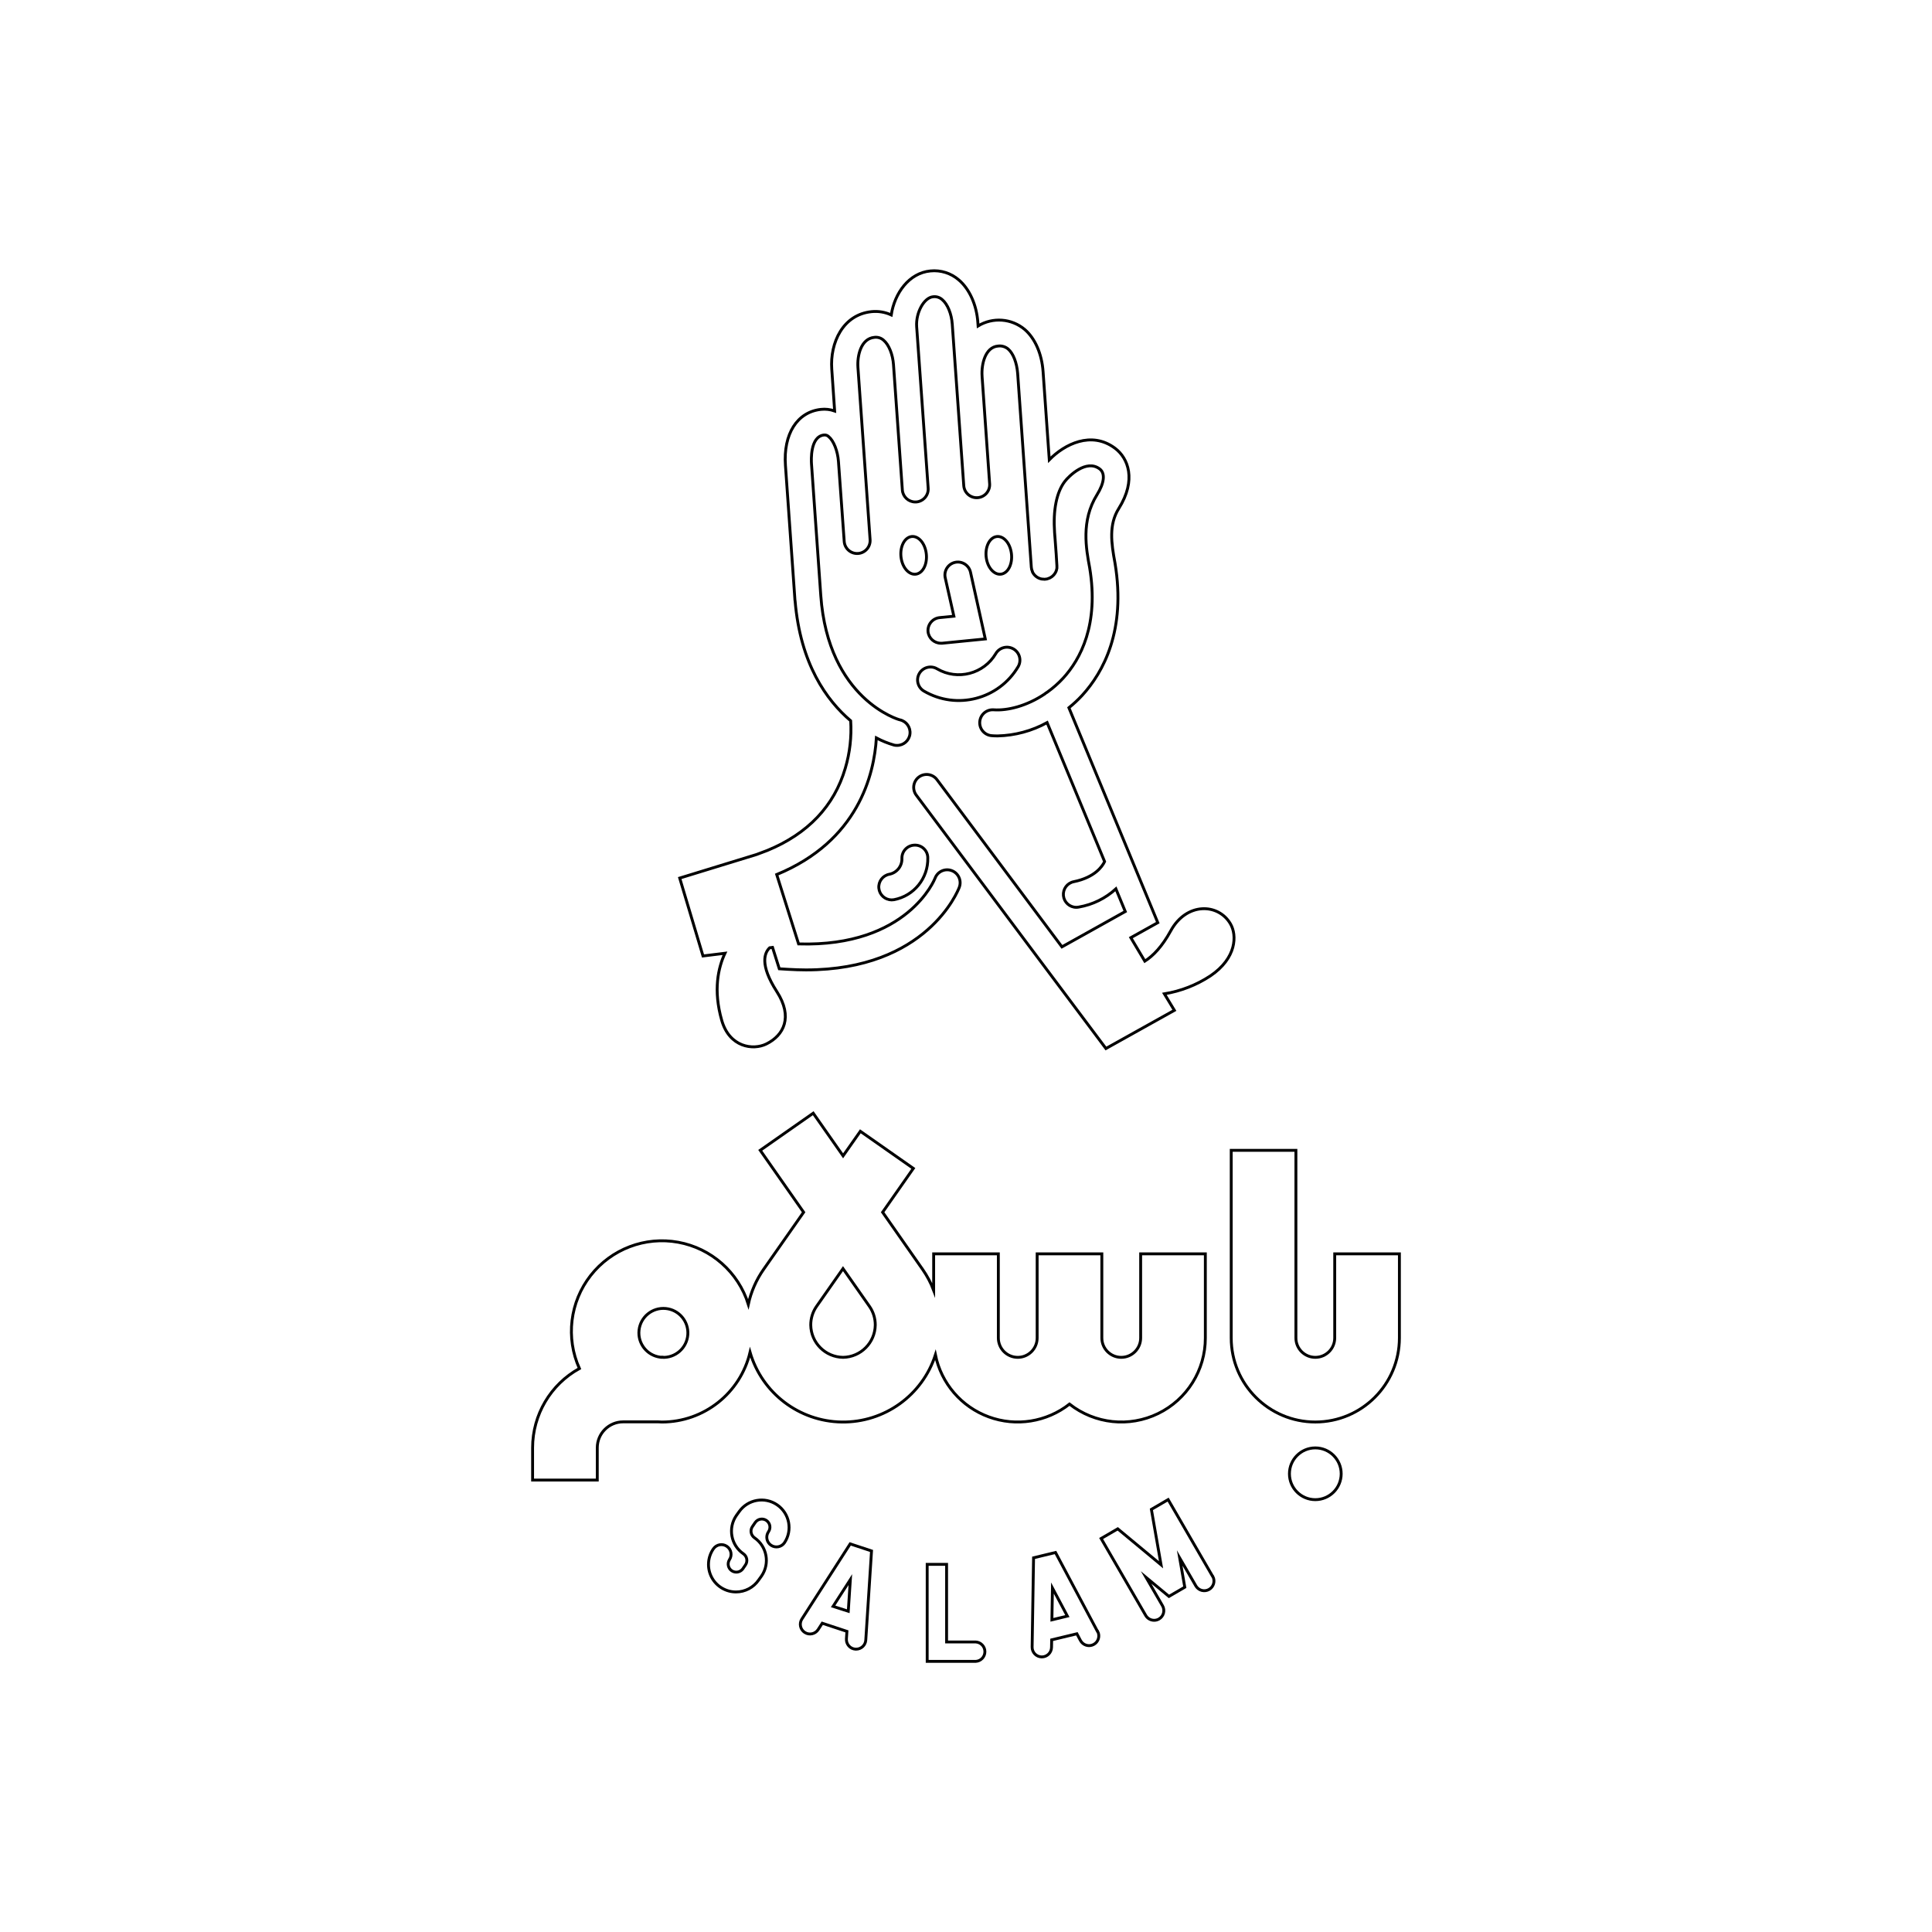
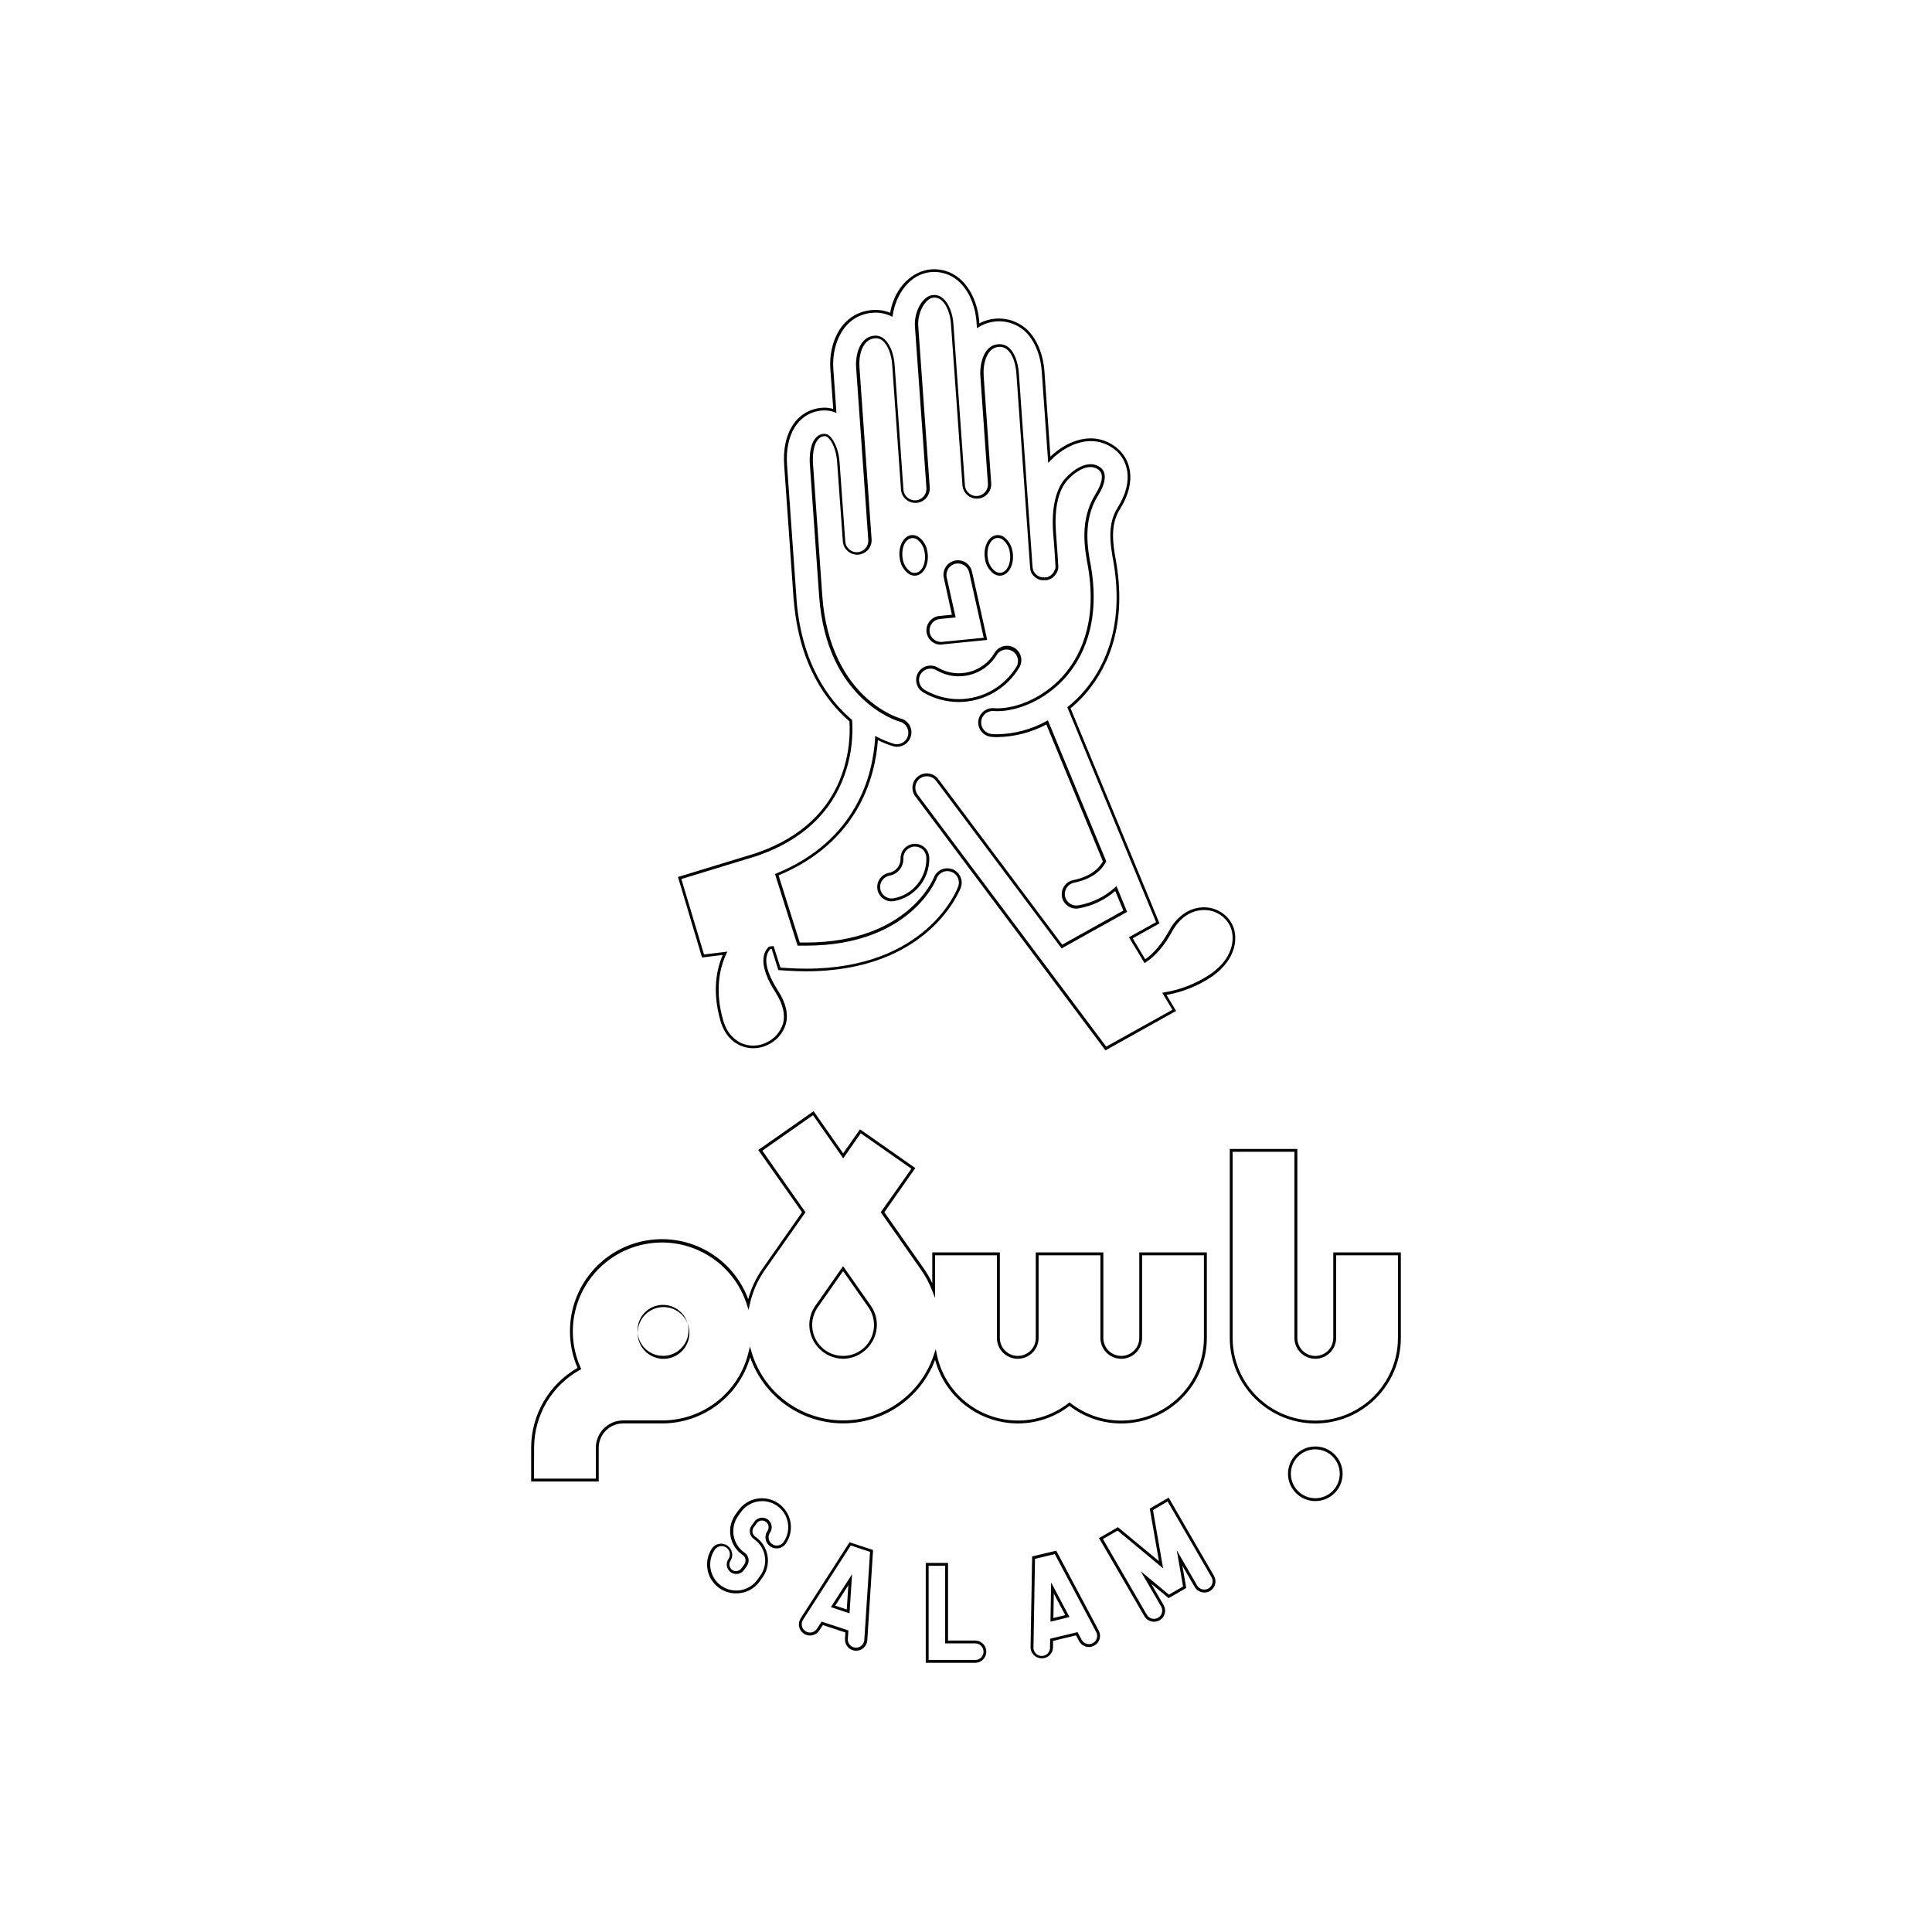
<svg xmlns="http://www.w3.org/2000/svg" viewBox="0 0 672 672">
-   <defs>
-     <style>.cls-1{fill:none;stroke:#000;stroke-miterlimit:10;}</style>
-   </defs>
  <g id="Layer_1" data-name="Layer 1">
-     <path class="cls-1" d="M428,321.37c-4.18-7.25-15.31-7.64-20.8,2.42-3,5.49-6.12,8.68-9,10.53l-4.87-8.17,9.38-5.23-30.92-74.75a43.55,43.55,0,0,0,4.61-4.3c7.36-8.05,15.32-22.56,11.43-46-1.34-7.12-2.17-13.47,1.31-19,6.27-10,3.23-17.54-1.28-20.94-8.25-6.2-17.64-1.4-22.89,4l-2.16-30.68c-.44-6.17-2.76-11.51-6.37-14.64a13.93,13.93,0,0,0-16.23-1.24l-.09-1.25c-.43-6.08-2.91-11.6-6.64-14.77a13.06,13.06,0,0,0-9.83-3.11c-7.51.69-12.5,7.78-13.65,15.3a13.16,13.16,0,0,0-6.84-1.14c-9.95,1-14.5,10.78-13.85,20l1,14.55a10.82,10.82,0,0,0-4.81-.55c-8.24.92-13.08,8.57-12.3,19.49l3.24,45.91h0l.06.92a2.56,2.56,0,0,0,.05.27c1.84,21.92,10.94,34.59,19.34,41.72a47.5,47.5,0,0,1-1.87,16.48C290.17,280.35,281,290,266.92,295.8l-3.77,1.42-26.73,8.2,8.1,27.09,7.64-.94c-2.33,5-4.15,12.78-1.12,23.34,2.69,9.38,10.9,10.48,15.51,8.21,6.09-3,9.35-9.36,3.66-18.2-6.1-9.46-4.26-13.59-2.5-15.26l1-.13,2.35,7.44,3.09.19q3.21.19,6.2.2c42,0,52.86-27.51,53.32-28.74a4.5,4.5,0,0,0-8.43-3.16c-.09.24-9.49,24-47.47,22.86l-3.67-11.62-3.94-12.51,0,0c28.38-11.68,33.9-34.78,34.67-47.52a31.65,31.65,0,0,0,6.15,2.49,4,4,0,0,0,1,.11,4.5,4.5,0,0,0,1-8.9c-.25,0-24.93-7.08-27.49-43.23l-3.24-45.91c-.06-1-.52-9.38,4.33-9.92a2,2,0,0,1,1.67.57c1.73,1.44,3.13,5,3.39,8.68l2,27.77a4.5,4.5,0,0,0,9-.63l-1.62-22.94h0l-2.61-37c-.28-3.94,1-10,5.73-10.42a4,4,0,0,1,3.2,1c1.84,1.55,3.19,4.92,3.45,8.56,0,0,0,0,0,.06l3.07,43.46a4.5,4.5,0,0,0,4.48,4.18h.32a4.5,4.5,0,0,0,4.18-4.8l-4-56.17c-.34-4.86,2.54-10.12,5.71-10.41a4,4,0,0,1,3.18,1c1.87,1.58,3.24,4.94,3.49,8.54l4,56.16a4.5,4.5,0,1,0,9-.63l-2.63-37.38a.66.66,0,0,1,0-.14c-.27-3.85,1-10.08,5.62-10.41a4.49,4.49,0,0,1,3.47,1.06c1.77,1.53,3,4.78,3.29,8.47l3.95,56h0v.06l.8,11.36a4.33,4.33,0,0,0,.08.5c0,.1,0,.21.06.31a4.26,4.26,0,0,0,.25.71l0,.09a4.51,4.51,0,0,0,3.32,2.5,1.64,1.64,0,0,0,.22,0,4.8,4.8,0,0,0,.52.05h.33l.39-.06c.15,0,.3,0,.44-.08s.27-.1.41-.15a3,3,0,0,0,.42-.16,2.67,2.67,0,0,0,.36-.22c.13-.08.26-.15.38-.24a2.7,2.7,0,0,0,.31-.28c.11-.1.22-.19.32-.3l.25-.33c.09-.12.18-.24.26-.37s.13-.25.19-.37.13-.27.18-.41a3.39,3.39,0,0,0,.11-.43,3.2,3.2,0,0,0,.1-.42,2.58,2.58,0,0,0,0-.48,2.36,2.36,0,0,0,0-.37c-.07-1.86-.39-6-.61-9l-.2-2.57v0c-.55-7.83.68-14,3.55-17.77,1.38-1.81,7.47-7.87,12.13-4.36,2,1.5,1.65,4.86-.93,9-5.62,9-3.76,18.9-2.55,25.36,3.29,19.82-3.19,31.82-9.2,38.4a36.46,36.46,0,0,1-5.59,4.93,4.23,4.23,0,0,0-.88.62c-6.22,4.17-12.9,5.82-17.72,5.48a4.5,4.5,0,1,0-.67,9c.69.06,1.38.08,2.08.08a37.48,37.48,0,0,0,17.18-4.63l20,48.34c-.81,1.7-3.42,5.52-10.74,7a4.5,4.5,0,0,0,.88,8.91,4.58,4.58,0,0,0,.9-.09,25.47,25.47,0,0,0,12.89-6.33l3.26,7.88-2.62,1.46h0l-11.89,6.64-7.52,4.19L326,271.31a4.5,4.5,0,1,0-7.2,5.39l42.64,57h0l23.23,31,23.81-13.28L405,345.68a41.19,41.19,0,0,0,16-6.24C430.18,333.23,430.27,325.27,428,321.37Z" />
-     <path class="cls-1" d="M313.71,298.53a5.41,5.41,0,0,1-4.39,5.56,4.5,4.5,0,0,0,.81,8.92,4.62,4.62,0,0,0,.82-.07,14.44,14.44,0,0,0,11.76-14.56,4.42,4.42,0,0,0-4.57-4.42A4.5,4.5,0,0,0,313.71,298.53Z" />
-     <path class="cls-1" d="M316.64,186.71c-2.38.65-3.79,4.06-3.16,7.63s3.09,5.93,5.47,5.29,3.79-4,3.15-7.62S319,186.07,316.64,186.71Z" />
-     <path class="cls-1" d="M348.57,199.63c2.38-.64,3.79-4,3.15-7.62s-3.08-5.94-5.46-5.3-3.79,4.06-3.16,7.63S346.19,200.27,348.57,199.63Z" />
-     <path class="cls-1" d="M322.79,219.67a4.49,4.49,0,0,0,4.47,4.06l.45,0,15-1.49L337.56,199a4.5,4.5,0,1,0-8.78,2l3,13.33-4.92.49A4.5,4.5,0,0,0,322.79,219.67Z" />
-     <path class="cls-1" d="M319.78,234.22a4.5,4.5,0,0,0,1.59,6.16,24,24,0,0,0,32.76-8.48,4.5,4.5,0,0,0-7.76-4.57,14.94,14.94,0,0,1-20.43,5.3A4.5,4.5,0,0,0,319.78,234.22Z" />
-     <path class="cls-1" d="M381.72,567.42,367.13,540l-7.63,1.84L359,572.88a3.38,3.38,0,0,0,3.32,3.44h.06a3.38,3.38,0,0,0,3.37-3.32l.05-2.62,8.77-2.11,1.23,2.32a3.38,3.38,0,0,0,6-3.17Zm-15.84-4,.19-11.06,5.19,9.76Z" />
-     <path class="cls-1" d="M421.82,548.36,406.31,521.6,400.48,525l3.36,19.27-15.06-12.5L383,535.13l15.51,26.77a3.38,3.38,0,0,0,2.93,1.68,3.31,3.31,0,0,0,1.68-.45,3.36,3.36,0,0,0,1.23-4.61l-5.7-9.84,7.94,6.59,5.51-3.2-1.77-10.16,5.7,9.84a3.38,3.38,0,0,0,5.84-3.39Z" />
-     <path class="cls-1" d="M339.38,571.12H329.25v-27H322.5v33.75h16.88a3.38,3.38,0,0,0,0-6.75Z" />
-     <path class="cls-1" d="M295.71,537l-16.8,26.15a3.37,3.37,0,1,0,5.67,3.65l1.42-2.2,8.58,2.83-.17,2.61a3.36,3.36,0,0,0,3.15,3.58h.22a3.37,3.37,0,0,0,3.36-3.16l2-31Zm-5.94,21.74,6-9.31-.72,11Z" />
-     <path class="cls-1" d="M256,553.72a9.55,9.55,0,0,1-7.86-15,3.37,3.37,0,1,1,5.55,3.83,2.82,2.82,0,0,0,4.64,3.19l.95-1.39a2.81,2.81,0,0,0-.72-3.91,9.57,9.57,0,0,1-2.44-13.3l1-1.39a9.56,9.56,0,0,1,15.74,10.85,3.37,3.37,0,1,1-5.56-3.82,2.82,2.82,0,0,0,.46-2.11,2.86,2.86,0,0,0-1.17-1.81,2.82,2.82,0,0,0-3.92.72l-.95,1.39a2.76,2.76,0,0,0-.45,2.1,2.8,2.8,0,0,0,1.16,1.81,9.57,9.57,0,0,1,2.45,13.3l-1,1.39A9.54,9.54,0,0,1,256,553.72Z" />
-     <circle class="cls-1" cx="457.5" cy="512.62" r="9" />
-     <path class="cls-1" d="M464.25,436.12v29.25a6.75,6.75,0,0,1-13.5,0V400.12h-22.5v65.24a29.25,29.25,0,0,0,58.5,0V436.12Z" />
-     <path class="cls-1" d="M396.75,465.37a6.75,6.75,0,0,1-13.5,0V436.12h-22.5v29.25a6.75,6.75,0,0,1-13.5,0V436.12h-22.5v12.66a33.72,33.72,0,0,0-3.85-7.26h0L307,421.65l10.68-15.25-18.43-12.91-6,8.54L282.86,387.2l-18.43,12.9,15.09,21.55L265.6,441.52h0a33.56,33.56,0,0,0-5.31,12.13A31.49,31.49,0,1,0,201.53,476a31.51,31.51,0,0,0-16.28,27.56v11.25h22.5V503.56a9,9,0,0,1,9-9H229c.42,0,.84.06,1.26.06a31.52,31.52,0,0,0,30.63-24.26,33.73,33.73,0,0,0,64.47.9A29.2,29.2,0,0,0,372,488.38a29.21,29.21,0,0,0,47.25-23V436.12h-22.5Zm-166.5,6.75v-.06h-.63a8.52,8.52,0,1,1,.63.06Zm63,0A11.4,11.4,0,0,1,282,460.87a11.19,11.19,0,0,1,2-6.45l9.22-13.16,9.22,13.16a11.19,11.19,0,0,1,2,6.45A11.4,11.4,0,0,1,293.25,472.12Z" />
+     <path d="M384.5,365.35,318.37,277a5,5,0,0,1,1-7,5,5,0,0,1,7,1l43.1,57.58,21.26-11.85-2.82-6.8a26.44,26.44,0,0,1-12.61,6,4.68,4.68,0,0,1-1,.1,5,5,0,0,1-1-9.9c6.87-1.39,9.44-4.89,10.3-6.53L363.94,252A37.6,37.6,0,0,1,347,256.38c-.73,0-1.44,0-2.12-.08a5,5,0,0,1-2.9-8.77,4.94,4.94,0,0,1,3.65-1.2c5.28.38,11.8-1.64,17.4-5.4a4.45,4.45,0,0,1,.92-.64,35.19,35.19,0,0,0,5.46-4.83c5.94-6.5,12.33-18.36,9.08-38-1.24-6.59-3.11-16.56,2.61-25.71,2.43-3.88,2.83-7,1.06-8.32-4.33-3.26-10.12,2.53-11.43,4.26-2.8,3.7-4,9.72-3.45,17.43l.2,2.72c.23,3,.54,7,.61,8.86a1.41,1.41,0,0,1,0,.29v.24c0,.13,0,.27,0,.41s-.05.24-.08.37l-.06.21c0,.13-.06.25-.1.37a2.83,2.83,0,0,1-.16.36l-.09.19a3.18,3.18,0,0,1-.16.32,3.88,3.88,0,0,1-.23.33l-.12.16a3,3,0,0,1-.22.28,3.7,3.7,0,0,1-.28.28l-.15.13a2,2,0,0,1-.27.24,2.2,2.2,0,0,1-.32.21l-.18.11-.32.19-.36.15-.2.07-.36.12-.38.07-.23,0-.32,0h-.36a3.55,3.55,0,0,1-.46,0l-.12,0-.25,0a5,5,0,0,1-3.68-2.79l0-.1a5,5,0,0,1-.28-.79,2,2,0,0,1,0-.24l0-.23a3.07,3.07,0,0,1-.07-.42l-4.76-67.43c-.25-3.57-1.44-6.68-3.11-8.13a4,4,0,0,0-3.11-1c-4.24.31-5.42,6.23-5.16,9.88v.15l2.63,37.38a5,5,0,0,1-10,.7l-4-56.17c-.24-3.47-1.54-6.69-3.31-8.19a3.55,3.55,0,0,0-2.81-.89c-2.88.27-5.58,5.35-5.26,9.89l4,56.16a5,5,0,0,1-4.64,5.34h-.36a5,5,0,0,1-5-4.64l-3.07-43.46c-.25-3.58-1.54-6.81-3.28-8.28a3.57,3.57,0,0,0-2.83-.86c-4.36.41-5.54,6.14-5.28,9.88l4.23,60a5,5,0,0,1-10,.71l-2-27.77c-.25-3.54-1.57-7-3.21-8.34a1.51,1.51,0,0,0-1.28-.45c-4.48.5-3.92,9-3.9,9.38L286,207.08c1.31,18.46,8.52,29.08,14.35,34.73,6.52,6.33,12.7,8,12.76,8.06a5,5,0,0,1,3.8,5.95,5,5,0,0,1-4.88,3.93,4.83,4.83,0,0,1-1.08-.12,29.75,29.75,0,0,1-5.59-2.2c-.95,12.93-6.8,35.44-34.55,47.05l7.37,23.35,2.15,0c35.44,0,44.4-22.34,44.48-22.57a5,5,0,0,1,9.37,3.51c-.45,1.19-11.37,29.07-53.79,29.07-2,0-4.1-.07-6.23-.2l-3.43-.21-2.33-7.37-.44.05c-1.55,1.58-3.11,5.52,2.69,14.52,2.73,4.24,3.63,8.16,2.66,11.65a11.69,11.69,0,0,1-6.52,7.27,11.26,11.26,0,0,1-9.32.09c-2.31-1-5.39-3.35-6.89-8.61-2.95-10.29-1.3-18,.79-22.88l-7.19.89-8.36-28L263,296.74l3.74-1.41c13.94-5.75,23-15.28,26.86-28.33a46.76,46.76,0,0,0,1.86-16.1c-7.82-6.7-17.46-19.39-19.35-41.92a2.43,2.43,0,0,1-.05-.28l-3.3-46.83c-.8-11.2,4.21-19.06,12.75-20a11.24,11.24,0,0,1,4.31.36l-1-13.82c-.67-9.47,4-19.57,14.3-20.55a13.77,13.77,0,0,1,6.49.92c1.72-9.62,8.4-14.56,14-15.07a13.56,13.56,0,0,1,10.2,3.22c3.82,3.25,6.37,8.9,6.81,15.11l0,.45a14.47,14.47,0,0,1,16.12,1.7c3.71,3.22,6.09,8.68,6.54,15l2.09,29.6c5.71-5.41,14.77-9.29,22.76-3.28,4.68,3.53,7.85,11.3,1.4,21.61-3.38,5.4-2.56,11.65-1.24,18.67,3.92,23.66-4.12,38.32-11.55,46.46a44.52,44.52,0,0,1-4.37,4.11l30.94,74.82-9.32,5.19,4.34,7.28c3.09-2.13,5.9-5.52,8.38-10.06,2.74-5,7.08-7.93,11.9-8h.14a11,11,0,0,1,9.64,5.55c2.3,4,2.31,12.31-7.14,18.74a41.21,41.21,0,0,1-15.5,6.19l3.32,5.56ZM322.37,270a4,4,0,0,0-2.4.79,4,4,0,0,0-.8,5.6l65.61,87.65,23-12.81-3.53-5.92.72-.13A40.53,40.53,0,0,0,420.76,339c8.89-6,8.95-13.72,6.83-17.41a10,10,0,0,0-8.9-5.05c-4.45.05-8.47,2.77-11,7.46-2.67,4.9-5.75,8.5-9.14,10.71l-.44.28L392.67,326l9.44-5.26L371.23,246l.29-.24a42.89,42.89,0,0,0,4.55-4.25c7.29-8,15.16-22.35,11.3-45.61-1.35-7.22-2.19-13.66,1.39-19.37,6.09-9.73,3.18-17-1.16-20.28-7.84-5.9-16.87-1.56-22.23,3.95l-.78.8-2.24-31.8c-.43-6-2.69-11.25-6.2-14.29a13.41,13.41,0,0,0-15.64-1.19l-.7.44-.15-2.09c-.42-5.94-2.83-11.33-6.46-14.42a12.56,12.56,0,0,0-9.46-3c-7.62.7-12.19,8.2-13.21,14.87l-.1.66-.6-.28a12.66,12.66,0,0,0-6.58-1.09c-9.63.92-14,10.49-13.4,19.48l1.08,15.31-.71-.25a10.32,10.32,0,0,0-4.59-.54c-8,.89-12.62,8.34-11.87,19l3.31,46.83,0,.24c1.88,22.37,11.46,34.86,19.17,41.41l.16.13,0,.21a47.8,47.8,0,0,1-1.89,16.67c-4,13.35-13.2,23.1-27.46,29l-3.78,1.42L237,305.75,244.88,332l8.12-1-.38.82c-2.18,4.65-4.13,12.41-1.1,23,1.4,4.9,4.22,7,6.33,8a10.27,10.27,0,0,0,8.48-.08,10.9,10.9,0,0,0,6-6.63c.89-3.21,0-6.86-2.54-10.85-6.33-9.83-4.24-14.18-2.42-15.9l.12-.11,1.59-.2,2.37,7.52,2.75.16c2.11.13,4.18.2,6.17.2,41.74,0,52.42-27.26,52.85-28.42a4,4,0,1,0-7.49-2.8c-.09.23-9.17,23.21-45.4,23.21l-2.56,0h-.35l-7.86-24.92.44-.17c28.15-11.59,33.63-34.48,34.39-47.1l0-.77.69.35a32.57,32.57,0,0,0,6,2.46,4.12,4.12,0,0,0,.86.09,4,4,0,0,0,.85-7.91c-.25-.05-25.3-7.21-27.88-43.69l-3.23-45.91c-.08-1-.55-9.85,4.77-10.45a2.52,2.52,0,0,1,2,.68c1.83,1.53,3.3,5.25,3.56,9l2,27.77a4,4,0,1,0,8-.57l-4.23-60c-.29-4.13,1.12-10.47,6.18-11a4.58,4.58,0,0,1,3.58,1.1c1.93,1.64,3.36,5.14,3.62,8.91l3.08,43.52a4,4,0,0,0,8-.57l-4-56.16c-.36-5.21,2.69-10.63,6.17-10.95a4.54,4.54,0,0,1,3.55,1.12c2,1.67,3.4,5.15,3.66,8.88l4,56.17a4,4,0,1,0,8-.56L341,130.84v-.1c-.28-4.05,1.12-10.59,6.09-11a5,5,0,0,1,3.83,1.18c1.87,1.62,3.19,5,3.46,8.82l4.76,67.43c0,.1,0,.2.05.3l.05.28a.59.59,0,0,0,0,.13,4.88,4.88,0,0,0,.23.64l-.44.24.47-.14a4,4,0,0,0,2.94,2.2l.33,0,.33,0h.16l.1.5,0-.51.17,0,.3,0,.26,0,.25-.09.23-.09.26-.1.22-.13.2-.12.24-.16.18-.16.17-.16a1.31,1.31,0,0,0,.21-.2l.15-.19.13-.18.17-.24.11-.22.1-.22a1.51,1.51,0,0,0,.12-.26A2.33,2.33,0,0,0,367,198l.06-.25a2.44,2.44,0,0,0,.06-.26,2.83,2.83,0,0,0,0-.29l0-.3a.86.86,0,0,0,0-.16c-.07-1.83-.38-5.87-.6-8.83l-.21-2.68c-.56-8,.7-14.25,3.66-18.14,1.44-1.9,7.83-8.22,12.82-4.46,2.23,1.68,1.92,5.28-.81,9.65-5.51,8.82-3.68,18.56-2.47,25,3.32,20-3.25,32.16-9.33,38.83a36.55,36.55,0,0,1-5.67,5,4.55,4.55,0,0,0-.84.59c-5.83,3.92-12.58,6-18.09,5.61a4,4,0,1,0-.59,8c.65.06,1.34.08,2,.08A36.8,36.8,0,0,0,364,250.81l.49-.25,20.28,49-.1.2c-.8,1.68-3.5,5.75-11.1,7.28a4,4,0,0,0,.79,7.92,4.26,4.26,0,0,0,.8-.08,25.17,25.17,0,0,0,12.65-6.2l.53-.5,3.7,9-22.79,12.71-43.64-58.28A4,4,0,0,0,322.37,270Z" />
+     <path d="M310.13,313.51a5,5,0,0,1-.9-9.92,4.89,4.89,0,0,0,4-5h0a5,5,0,0,1,4.92-5.08,4.88,4.88,0,0,1,3.54,1.34,5,5,0,0,1,1.54,3.58A14.94,14.94,0,0,1,311,313.43,5.59,5.59,0,0,1,310.13,313.51Zm8.14-19.05h-.12a4,4,0,0,0-3.94,4.06h0a5.89,5.89,0,0,1-4.8,6.06,4,4,0,0,0-2.57,1.66,4,4,0,0,0,3.29,6.27,4.49,4.49,0,0,0,.73-.06,13.94,13.94,0,0,0,11.35-14.06,4,4,0,0,0-1.23-2.86A3.88,3.88,0,0,0,318.27,294.46Z" />
+     <path d="M318.16,200.24a3.86,3.86,0,0,1-2.1-.65,7.67,7.67,0,0,1-3.07-5.17c-.68-3.81.9-7.48,3.52-8.19h0a3.74,3.74,0,0,1,3,.52,7.71,7.71,0,0,1,3.07,5.17c.68,3.81-.9,7.49-3.52,8.19A3.3,3.3,0,0,1,318.16,200.24Zm-1.39-13c-2.13.57-3.38,3.74-2.79,7.05a6.68,6.68,0,0,0,2.61,4.5,2.79,2.79,0,0,0,2.23.4c2.13-.58,3.38-3.74,2.79-7.05a6.67,6.67,0,0,0-2.61-4.5,2.75,2.75,0,0,0-2.23-.4Z" />
+     <path d="M347.77,200.24a3.86,3.86,0,0,1-2.09-.65,7.67,7.67,0,0,1-3.07-5.17c-.68-3.81.9-7.48,3.52-8.19a3.74,3.74,0,0,1,3,.52,7.73,7.73,0,0,1,3.07,5.17c.67,3.81-.9,7.49-3.52,8.19h0A3.31,3.31,0,0,1,347.77,200.24Zm-.72-13.13a2.5,2.5,0,0,0-.66.09c-2.13.57-3.38,3.74-2.79,7.05a6.68,6.68,0,0,0,2.61,4.5,2.79,2.79,0,0,0,2.23.4c2.13-.58,3.38-3.74,2.79-7.05a6.67,6.67,0,0,0-2.61-4.5A2.92,2.92,0,0,0,347.05,187.11Z" />
+     <path d="M327.26,224.23a5,5,0,0,1-5-4.51h0a5,5,0,0,1,1.11-3.66,5,5,0,0,1,3.37-1.81l4.36-.43L328.29,201a5,5,0,0,1,3.79-6,5,5,0,0,1,6,3.79l5.3,23.8-15.59,1.55ZM333.17,196a4.28,4.28,0,0,0-.87.09,4,4,0,0,0-3,4.78l3.1,13.89-5.49.54a4,4,0,0,0-2.7,1.44,4,4,0,0,0-.88,2.93h0a4,4,0,0,0,4.37,3.59l14.46-1.43-5.05-22.7A4,4,0,0,0,333.17,196Z" />
+     <path d="M333.47,244.18a24.34,24.34,0,0,1-12.35-3.37,5,5,0,0,1-1.77-6.84h0a5,5,0,0,1,6.84-1.77,14.45,14.45,0,0,0,19.75-5.12,5,5,0,0,1,8.62,5.07A24.56,24.56,0,0,1,333.47,244.18Zm-13.26-9.7a4,4,0,0,0,1.42,5.47,23.28,23.28,0,0,0,11.84,3.23,23.55,23.55,0,0,0,20.23-11.54,4,4,0,0,0-6.9-4,15.45,15.45,0,0,1-21.12,5.47,4,4,0,0,0-5.47,1.42Z" />
+     <path d="M362.34,576.82a3.9,3.9,0,0,1-3.88-4l.55-31.46,8.38-2,14.77,27.78a3.87,3.87,0,0,1,.29,3,3.88,3.88,0,0,1-7.13.68l-1.05-2-8,1.93,0,2.23A3.89,3.89,0,0,1,362.34,576.82ZM360,542.2l-.53,30.69a2.88,2.88,0,1,0,5.75.1l.05-3,9.53-2.29,1.42,2.65a2.87,2.87,0,0,0,5.07-2.7l-14.41-27.1Zm5.38,21.85.23-13.64L372,562.46Zm1.16-9.75-.14,8.48,4.13-1Z" />
+     <path d="M401.38,564.08a3.88,3.88,0,0,1-3.35-1.93L382.27,535l6.56-3.81L403.11,543l-3.19-18.28,6.57-3.81,15.76,27.2a3.87,3.87,0,1,1-6.7,3.89l-4.29-7.41,1.35,7.74-6.12,3.55-6.05-5,4.29,7.41a3.86,3.86,0,0,1-1.4,5.29A4,4,0,0,1,401.38,564.08Zm-17.75-28.77,15.26,26.34a2.89,2.89,0,0,0,3.93,1.05,2.88,2.88,0,0,0,1.05-3.93l-7.11-12.27,9.83,8.16,4.91-2.84-2.19-12.59,7.1,12.27a2.89,2.89,0,0,0,3.93,1,2.82,2.82,0,0,0,1.34-1.75,2.87,2.87,0,0,0-.29-2.18l-15.26-26.33-5.1,3,3.53,20.28-15.83-13.15Z" />
+     <path d="M339.38,578.37H322V543.62h7.75v27h9.63a3.88,3.88,0,0,1,0,7.75Zm-16.38-1h16.38a2.88,2.88,0,0,0,0-5.75H328.75v-27H323Z" />
+     <path d="M297.78,574.16h-.25a3.87,3.87,0,0,1-3.62-4.12l.14-2.22-7.84-2.58L285,567.1a3.88,3.88,0,0,1-5.35,1.17,3.88,3.88,0,0,1-1.16-5.36l17-26.47,8.18,2.69-2,31.41A3.88,3.88,0,0,1,297.78,574.16Zm-12-10.12,9.31,3.06-.19,3a2.86,2.86,0,0,0,2.68,3h.19a2.87,2.87,0,0,0,2.86-2.69l2-30.63-6.72-2.21-16.59,25.82a2.89,2.89,0,0,0,.86,4,2.91,2.91,0,0,0,2.17.39,2.85,2.85,0,0,0,1.8-1.26Zm9.7-2.87L289,559l7.37-11.47Zm-4.95-2.68,4,1.33.55-8.46Z" />
+     <path d="M256,554.22a10.05,10.05,0,0,1-8.27-15.77,3.88,3.88,0,0,1,6.38,4.4,2.31,2.31,0,1,0,3.8,2.63l1-1.39a2.31,2.31,0,0,0-.59-3.22,10,10,0,0,1-2.57-14l1-1.39a10.06,10.06,0,0,1,16.57,11.43,3.87,3.87,0,0,1-2.49,1.61,3.89,3.89,0,0,1-4.52-3.11,3.91,3.91,0,0,1,.62-2.9,2.26,2.26,0,0,0,.37-1.73,2.3,2.3,0,0,0-2.68-1.86,2.26,2.26,0,0,0-1.49,1l-1,1.39a2.31,2.31,0,0,0-.37,1.73,2.28,2.28,0,0,0,1,1.49,10.07,10.07,0,0,1,2.57,14l-1,1.4A10,10,0,0,1,256,554.22ZM251,537.78a2.87,2.87,0,0,0-2.37,1.24,9.06,9.06,0,0,0,14.92,10.29l1-1.39a9.07,9.07,0,0,0-2.32-12.61,3.3,3.3,0,0,1-.85-4.6l1-1.39a3.29,3.29,0,0,1,2.13-1.38,3.24,3.24,0,0,1,2.48.53,3.31,3.31,0,0,1,.85,4.61,2.82,2.82,0,0,0-.46,2.15,2.87,2.87,0,0,0,1.19,1.85,2.9,2.9,0,0,0,2.16.46,2.86,2.86,0,0,0,1.84-1.2,9.06,9.06,0,1,0-14.92-10.29l-1,1.39a9.07,9.07,0,0,0,2.32,12.61,3.32,3.32,0,0,1,.85,4.6l-1,1.4a3.32,3.32,0,0,1-4.61.84,3.3,3.3,0,0,1-.85-4.6,2.87,2.87,0,0,0-2.36-4.51Z" />
+     <path d="M457.5,522.12a9.5,9.5,0,1,1,9.5-9.5A9.51,9.51,0,0,1,457.5,522.12Zm0-18a8.5,8.5,0,1,0,8.5,8.5A8.51,8.51,0,0,0,457.5,504.12Z" />
+     <path d="M457.5,495.12a29.78,29.78,0,0,1-29.75-29.75V399.63h23.5v65.75a6.25,6.25,0,0,0,12.5,0V435.62h23.5v29.75A29.78,29.78,0,0,1,457.5,495.12Zm-28.76-94.49v64.74a28.75,28.75,0,0,0,57.5,0V436.62h-21.5v28.75a7.25,7.25,0,0,1-14.5,0V400.62Z" />
+     <path d="M208.25,515.31h-23.5V503.56a32,32,0,0,1,16.14-27.77,31.69,31.69,0,0,1-2.64-12.67,32,32,0,0,1,62-11.24,33.82,33.82,0,0,1,5-10.65l13.71-19.58L263.73,400,283,386.5l10.27,14.66,5.86-8.36,19.25,13.48-10.77,15.37,13.72,19.58a34.29,34.29,0,0,1,2.94,5.1V435.62h23.5v29.75a6.25,6.25,0,0,0,12.5,0V435.62h23.5v29.75a6.25,6.25,0,0,0,12.5,0V435.62h23.5v29.75A29.78,29.78,0,0,1,390,495.12,29.39,29.39,0,0,1,372,489a29.39,29.39,0,0,1-18,6.11A29.86,29.86,0,0,1,325.25,473a34.22,34.22,0,0,1-64.32-.9,31.86,31.86,0,0,1-30.68,23c-.27,0-.53,0-.8,0l-.48,0H216.75a8.51,8.51,0,0,0-8.5,8.5Zm-22.5-1h21.5V503.56a9.51,9.51,0,0,1,9.5-9.5H229l.53,0c.24,0,.48,0,.73,0a30.87,30.87,0,0,0,30.14-23.88l.44-1.84.53,1.81a33.23,33.23,0,0,0,63.51.9l.59-1.8.38,1.85a28.84,28.84,0,0,0,28.16,23A28.45,28.45,0,0,0,371.69,488l.31-.24.31.24A28.45,28.45,0,0,0,390,494.12a28.78,28.78,0,0,0,28.75-28.75V436.62h-21.5v28.75a7.25,7.25,0,0,1-14.5,0V436.62h-21.5v28.75a7.25,7.25,0,0,1-14.5,0V436.62h-21.5v14.86l-1-2.52a33.79,33.79,0,0,0-3.79-7.16l-14.12-20.15L317,406.52l-17.61-12.33-6.1,8.71-10.51-15-17.61,12.34,15,21.42L266,441.8a33,33,0,0,0-5.23,12l-.4,1.83-.57-1.79a31,31,0,0,0-60.56,9.32A30.58,30.58,0,0,0,202,475.79l.19.42-.41.23a31.05,31.05,0,0,0-16,27.12Zm107.5-41.69a11.91,11.91,0,0,1-11.75-11.75,11.66,11.66,0,0,1,2.12-6.73l9.63-13.75,9.63,13.75a11.66,11.66,0,0,1,2.12,6.73A11.91,11.91,0,0,1,293.25,472.62Zm0-30.49-8.81,12.58a10.71,10.71,0,0,0-1.94,6.16,10.75,10.75,0,0,0,21.5,0,10.71,10.71,0,0,0-1.94-6.16Zm-63,30.49h-.5v-.06h-.13a9,9,0,1,1,.63.06Zm0-1.06.5.05a8.87,8.87,0,1,0-1.09-.05Z" />
  </g>
</svg>
